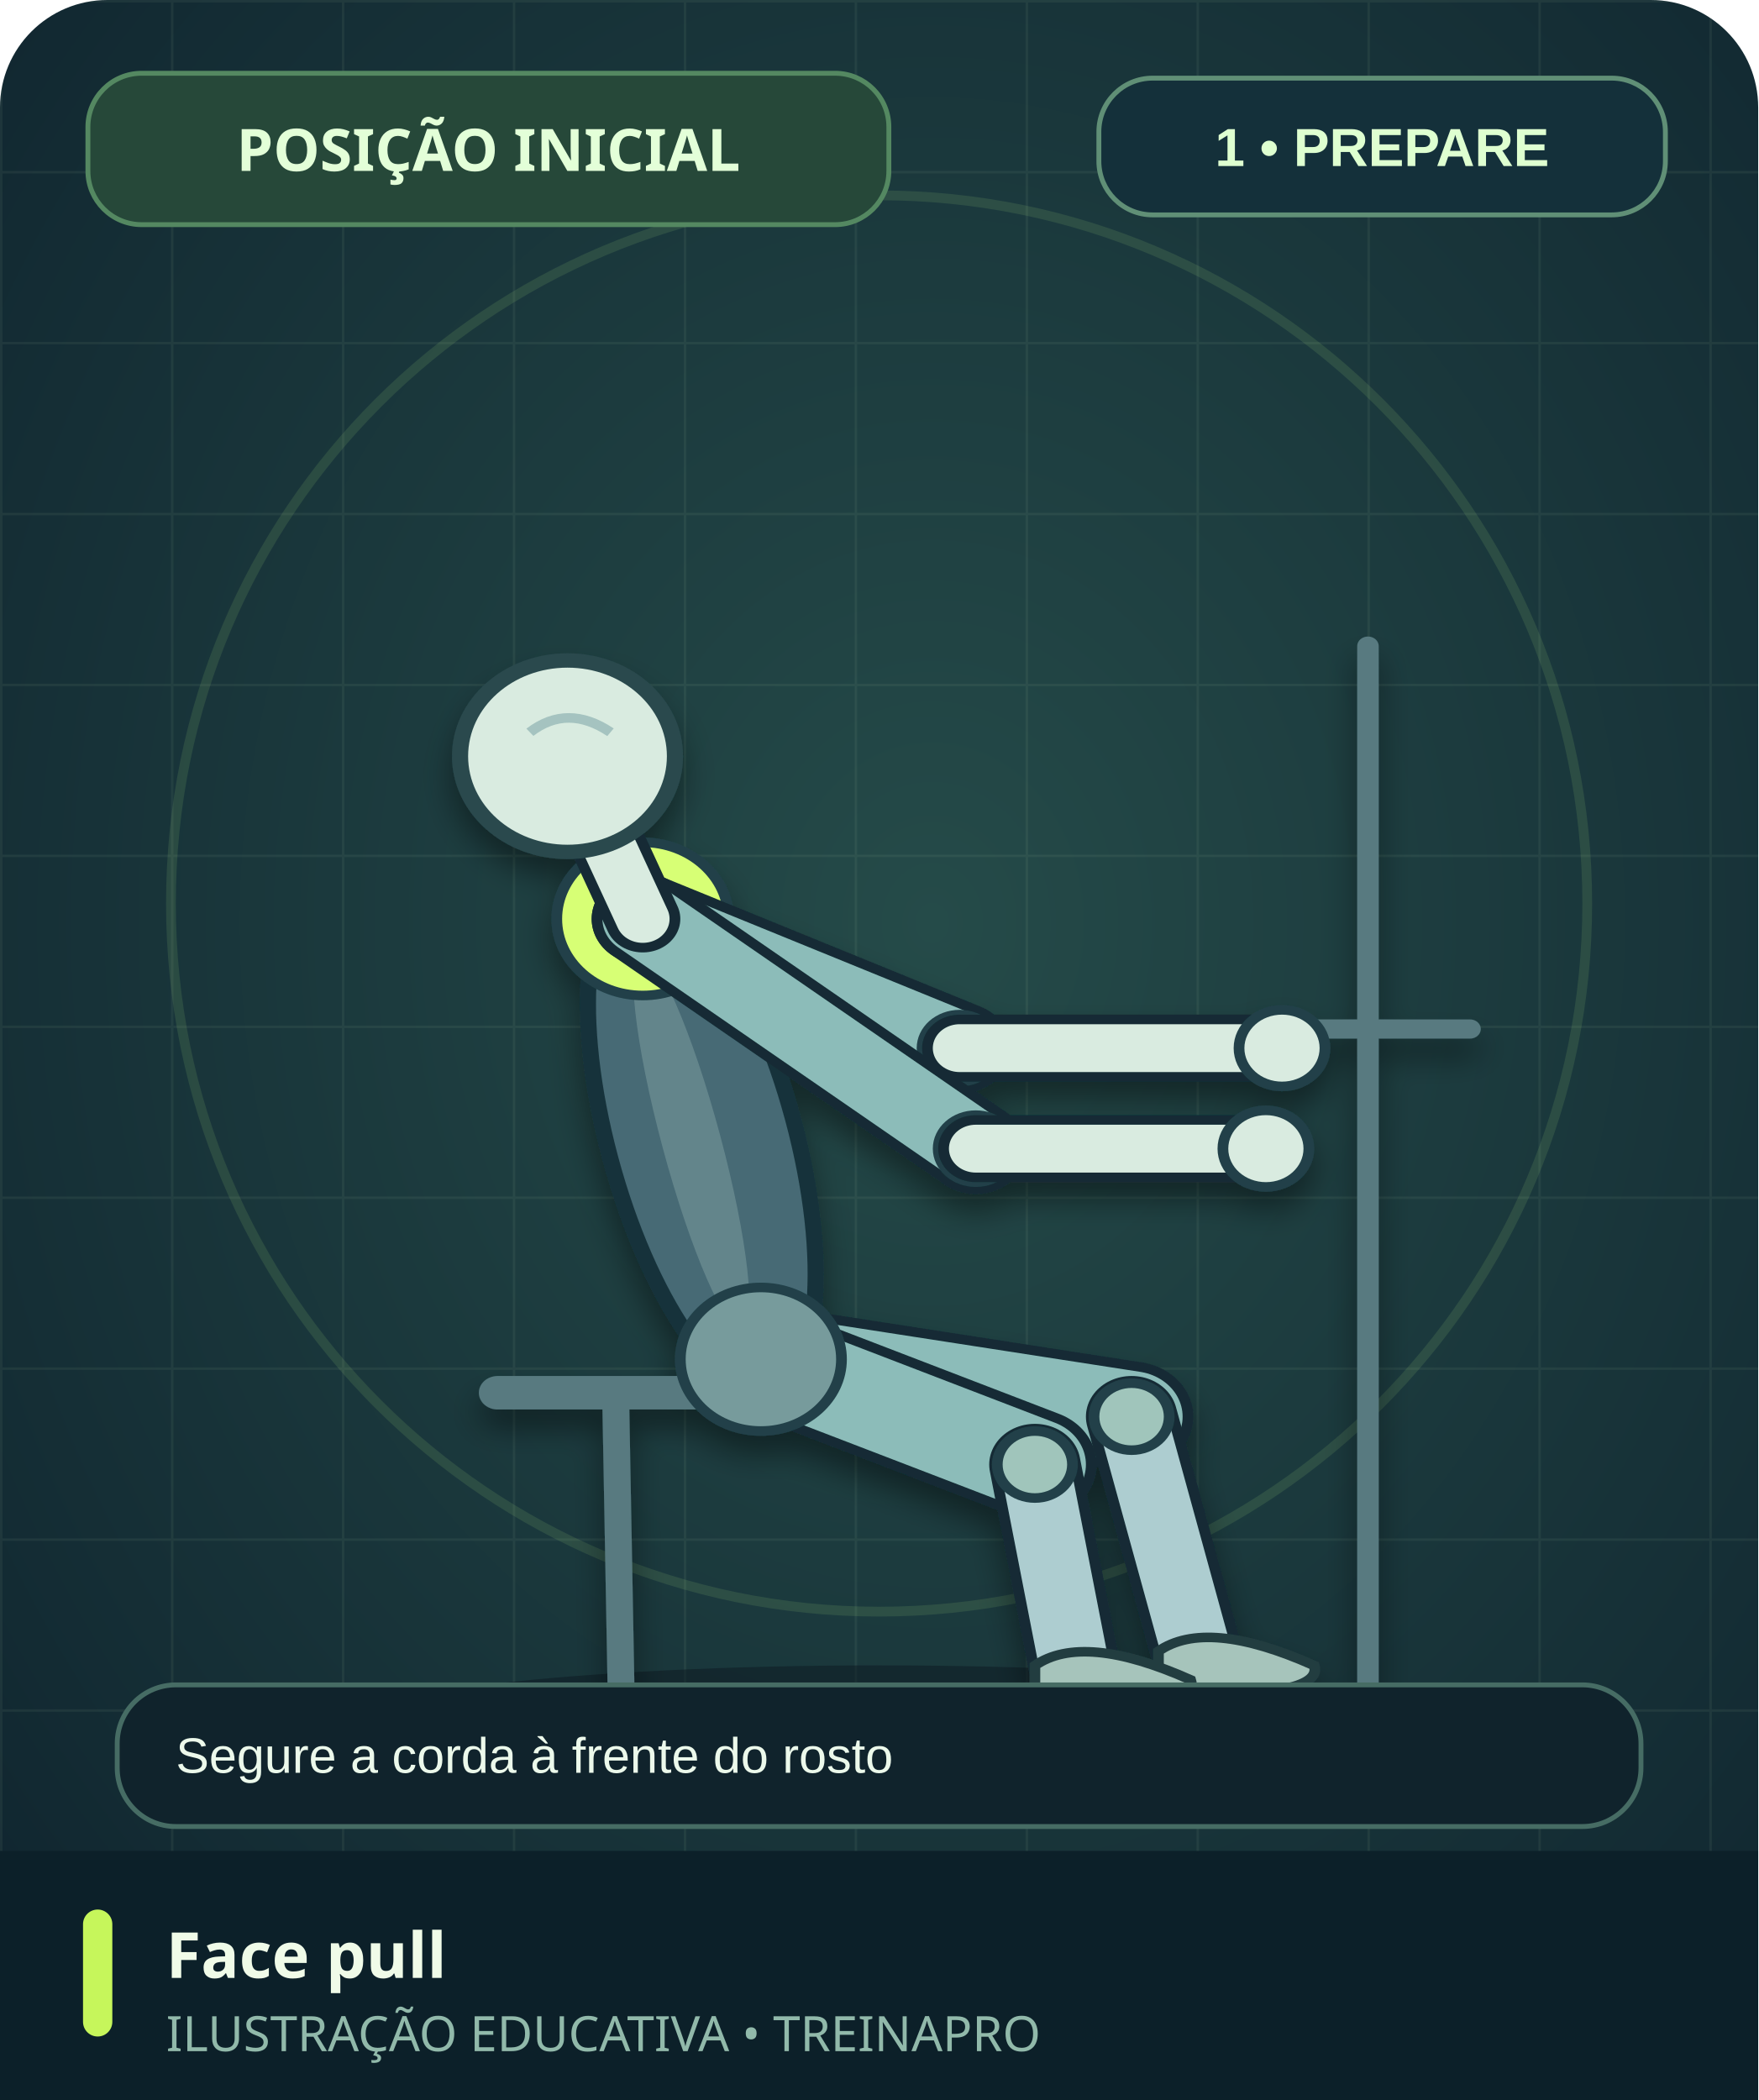
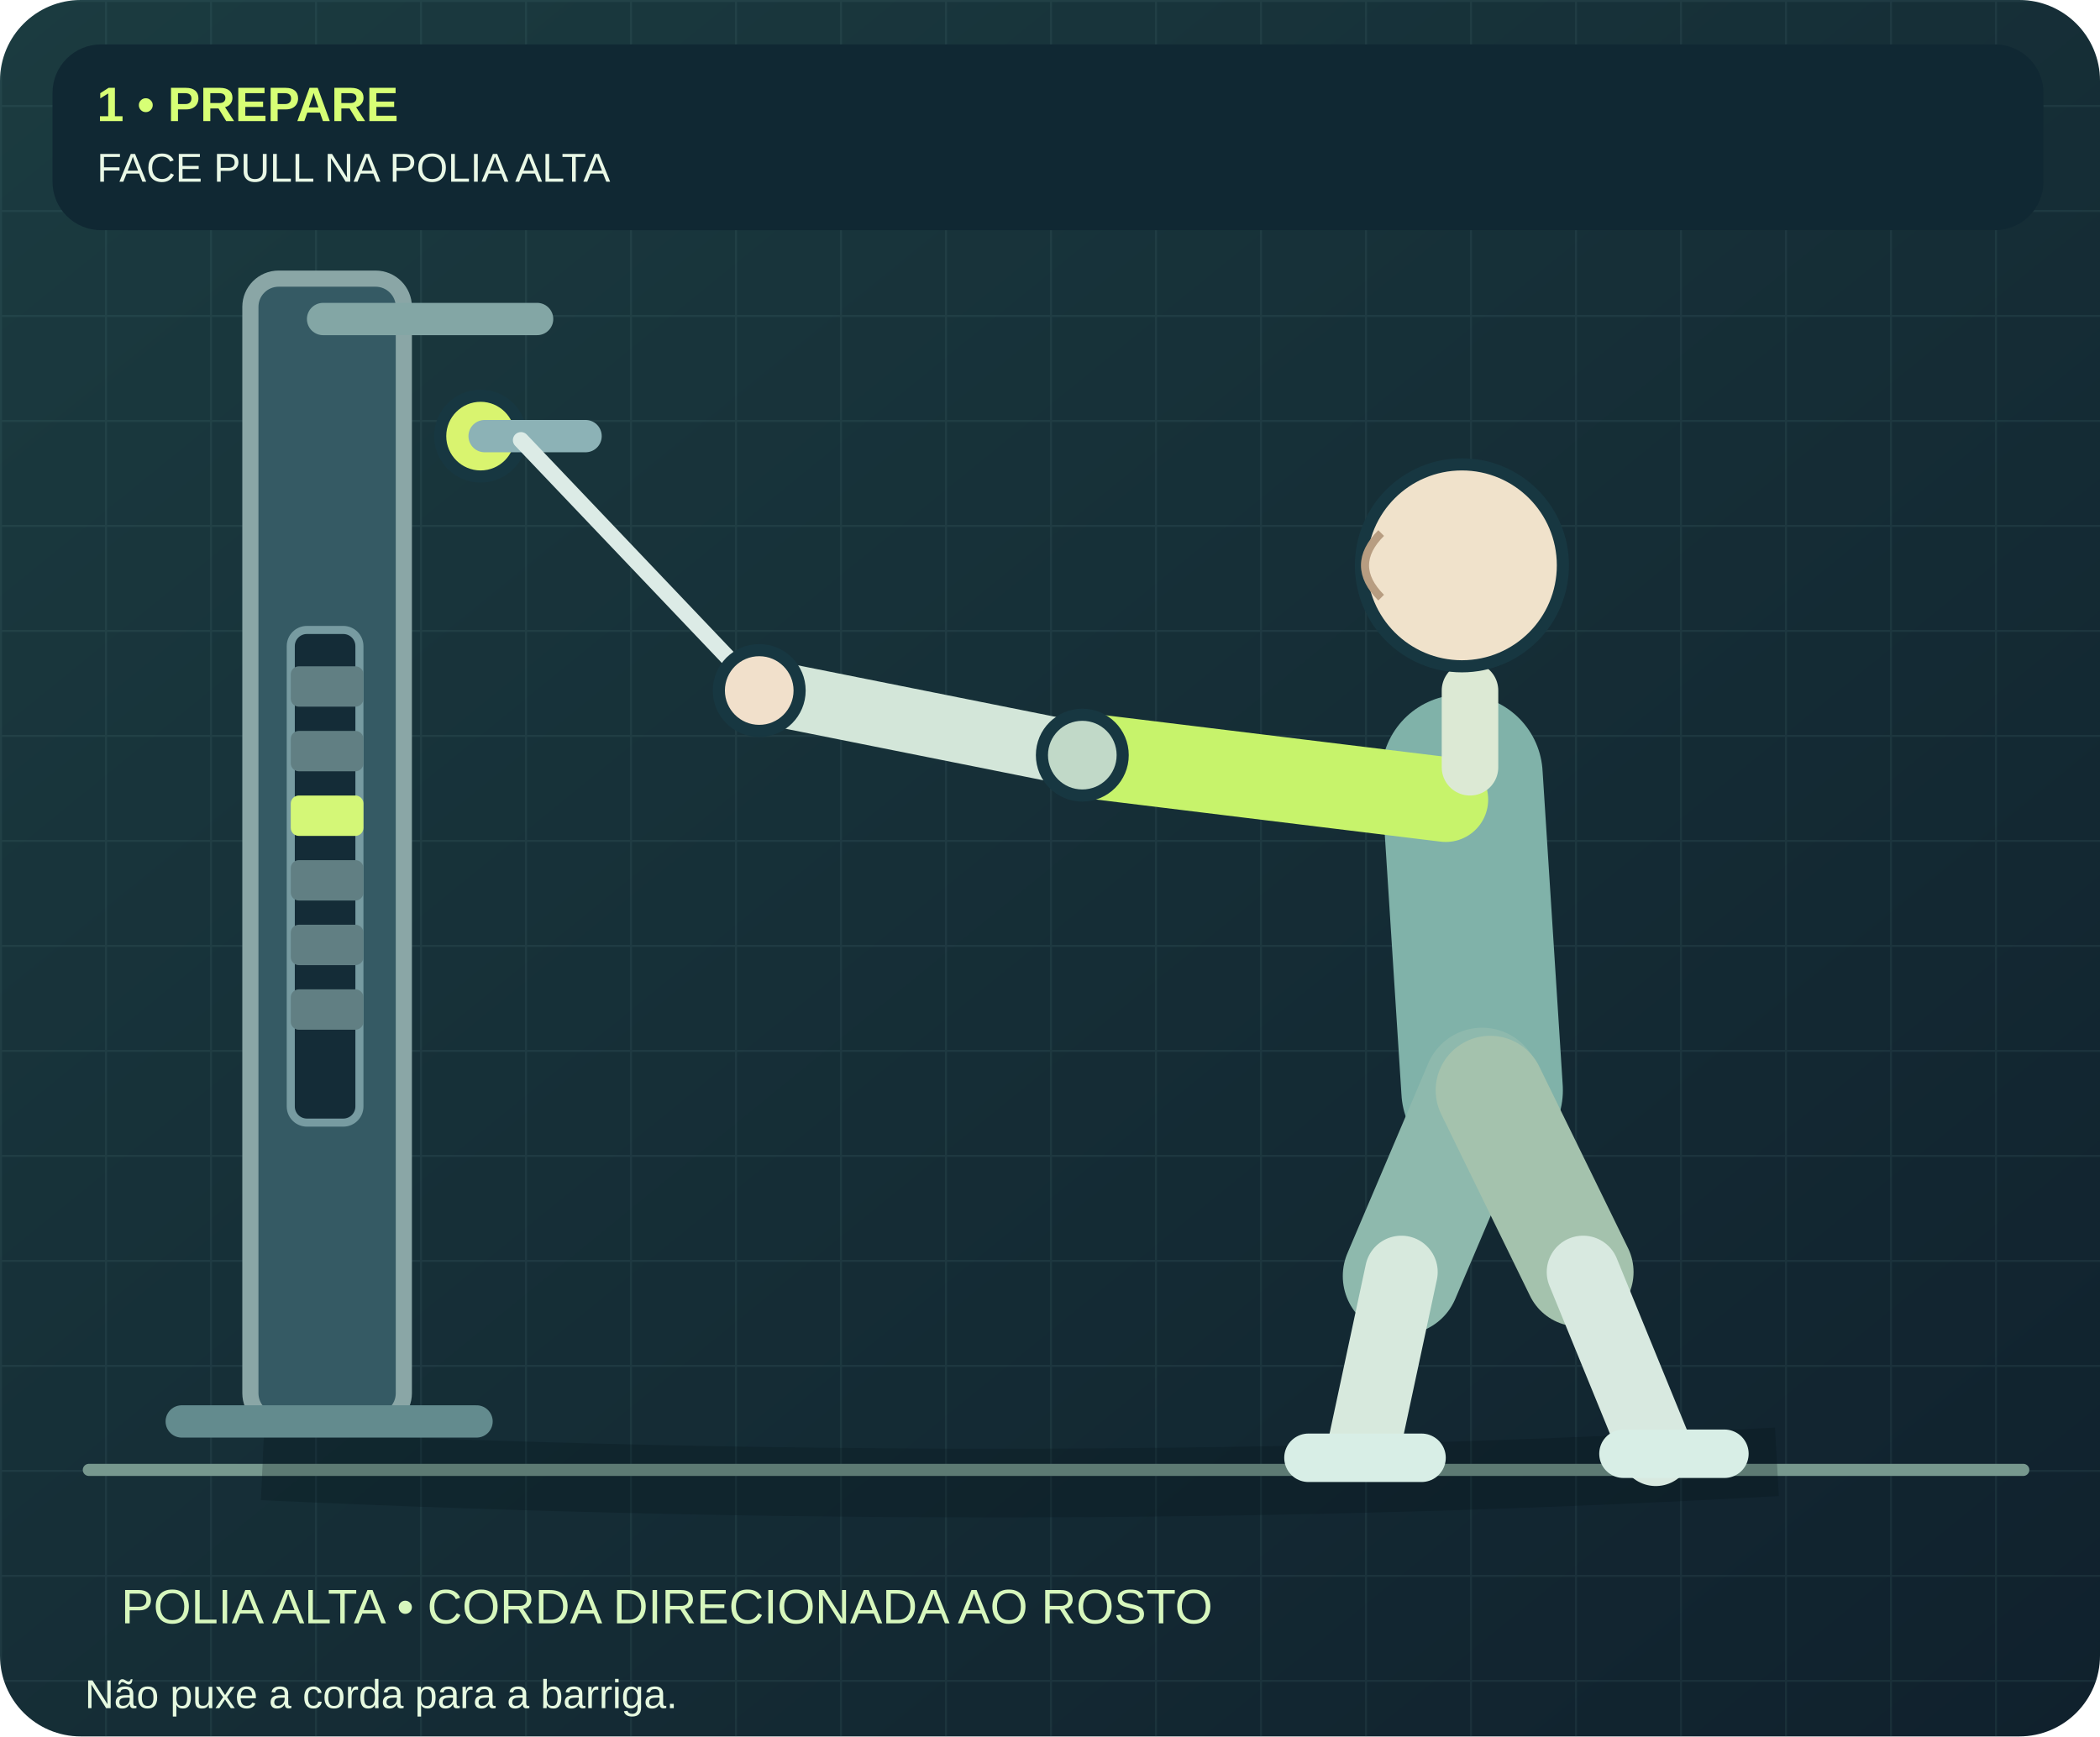
- <svg xmlns="http://www.w3.org/2000/svg" viewBox="0 0 360 430" role="img" aria-labelledby="title desc">
+ <svg xmlns="http://www.w3.org/2000/svg" viewBox="0 0 520 430" role="img" aria-labelledby="title desc">
  <defs>
-     <radialGradient id="bg" cx=".53" cy=".44" r=".78">
-       <stop stop-color="#254b49" />
-       <stop offset="1" stop-color="#0e222d" />
-     </radialGradient>
-     <pattern id="grid" width="35" height="35" patternUnits="userSpaceOnUse">
-       <path d="M35 0H0V35" stroke="#bddcb8" stroke-opacity=".07" fill="none" />
+     <linearGradient id="bg" x1="0" x2="1" y1="0" y2="1">
+       <stop stop-color="#1b3b40" />
+       <stop offset="1" stop-color="#10212d" />
+     </linearGradient>
+     <pattern id="grid" width="26" height="26" patternUnits="userSpaceOnUse">
+       <path d="M26 0H0V26" stroke="#74a5a2" stroke-opacity=".1" fill="none" />
    </pattern>
-     <filter id="glow" x="-30%" y="-30%" width="160%" height="160%">
-       <feDropShadow dx="0" dy="4" stdDeviation="3" flood-color="#000" flood-opacity=".40" />
-     </filter>
  </defs>
-   <rect width="360" height="430" rx="22" fill="url(#bg)" />
-   <rect width="360" height="430" rx="22" fill="url(#grid)" />
-   <ellipse cx="180" cy="354" rx="112" ry="13" fill="#0b1820" opacity=".50" />
-   <circle cx="180" cy="185" r="145" fill="none" stroke="#b5ef80" stroke-opacity=".12" stroke-width="2" />
-   <rect x="18" y="15" width="164" height="31" rx="11" fill="#264839" stroke="#548861" />
-   <text x="100" y="35" text-anchor="middle" fill="#e3ffd8" font-family="sans-serif" font-size="12" font-weight="bold">POSIÇÃO INICIAL</text>
-   <g transform="translate(37 49) scale(1.1 .98)" filter="url(#glow)">
-     <line x1="59" y1="241" x2="127" y2="241" stroke="#587a80" stroke-width="7" stroke-linecap="round" />
-     <line x1="81" y1="244" x2="82" y2="305" stroke="#587a80" stroke-width="5" stroke-linecap="round" />
-     <line x1="221" y1="85" x2="221" y2="305" stroke="#587a80" stroke-width="4" stroke-linecap="round" />
-     <line x1="210" y1="165" x2="240" y2="165" stroke="#587a80" stroke-width="4" stroke-linecap="round" />
-     <line x1="108" y1="234" x2="177" y2="246" stroke="#122c34" stroke-width="23" stroke-linecap="round" />
-     <line x1="108" y1="234" x2="177" y2="246" stroke="#8cbcb9" stroke-width="19" stroke-linecap="round" />
-     <line x1="177" y1="246" x2="190" y2="299" stroke="#122c34" stroke-width="17" stroke-linecap="round" />
-     <line x1="177" y1="246" x2="190" y2="299" stroke="#adcdd0" stroke-width="13" stroke-linecap="round" />
-     <circle cx="177" cy="246" r="7" fill="#a0c5bb" stroke="#214149" stroke-width="2" />
-     <path d="M182 295 Q191 288 211 298 Q213 305 182 304Z" fill="#a6c4bb" stroke="#243c40" stroke-width="2" />
-     <line x1="108" y1="234" x2="159" y2="256" stroke="#122c34" stroke-width="23" stroke-linecap="round" />
-     <line x1="108" y1="234" x2="159" y2="256" stroke="#8cbcb9" stroke-width="19" stroke-linecap="round" />
-     <line x1="159" y1="256" x2="167" y2="302" stroke="#122c34" stroke-width="17" stroke-linecap="round" />
-     <line x1="159" y1="256" x2="167" y2="302" stroke="#adcdd0" stroke-width="13" stroke-linecap="round" />
-     <circle cx="159" cy="256" r="7" fill="#a0c5bb" stroke="#214149" stroke-width="2" />
-     <path d="M159 298 Q168 291 188 301 Q190 308 159 307Z" fill="#a6c4bb" stroke="#243c40" stroke-width="2" />
-     <ellipse cx="97.0" cy="188.0" rx="17.5" ry="54.30" transform="rotate(-13.45 97.0 188.0)" fill="#466a75" stroke="#18333b" stroke-width="3" />
-     <ellipse cx="95.0" cy="188.0" rx="5.5" ry="40.30" transform="rotate(-13.45 97.0 188.0)" fill="#deefe3" opacity=".2" />
-     <circle cx="108" cy="234" r="15" fill="#779b9c" stroke="#214149" stroke-width="2" />
-     <circle cx="86" cy="142" r="16" fill="#d7ff75" stroke="#214149" stroke-width="2" />
-     <line x1="86" y1="142" x2="145" y2="169" stroke="#122c34" stroke-width="19" stroke-linecap="round" />
-     <line x1="86" y1="142" x2="145" y2="169" stroke="#8cbcb9" stroke-width="15" stroke-linecap="round" />
-     <circle cx="145" cy="169" r="7" fill="#91bbba" stroke="#214149" stroke-width="2" />
-     <line x1="145" y1="169" x2="205" y2="169" stroke="#122c34" stroke-width="14" stroke-linecap="round" />
-     <line x1="145" y1="169" x2="205" y2="169" stroke="#d9ebe0" stroke-width="10" stroke-linecap="round" />
-     <circle cx="205" cy="169" r="8" fill="#d9ebe0" stroke="#214149" stroke-width="2" />
-     <line x1="86" y1="142" x2="148" y2="190" stroke="#122c34" stroke-width="19" stroke-linecap="round" />
-     <line x1="86" y1="142" x2="148" y2="190" stroke="#8cbcb9" stroke-width="15" stroke-linecap="round" />
-     <circle cx="148" cy="190" r="7" fill="#91bbba" stroke="#214149" stroke-width="2" />
-     <line x1="148" y1="190" x2="202" y2="190" stroke="#122c34" stroke-width="14" stroke-linecap="round" />
-     <line x1="148" y1="190" x2="202" y2="190" stroke="#d9ebe0" stroke-width="10" stroke-linecap="round" />
-     <circle cx="202" cy="190" r="8" fill="#d9ebe0" stroke="#214149" stroke-width="2" />
-     <line x1="86" y1="142" x2="72" y2="108" stroke="#122c34" stroke-width="14" stroke-linecap="round" />
-     <line x1="86" y1="142" x2="72" y2="108" stroke="#d9ebe0" stroke-width="10" stroke-linecap="round" />
-     <circle cx="72" cy="108" r="20" fill="#d9ebe0" stroke="#2a4a4e" stroke-width="3" />
-     <path d="M65 103 Q72 97 80 103" fill="none" stroke="#82a8aa" stroke-width="2" opacity=".6" />
-   </g>
-   <rect x="0" y="379" width="360" height="51" fill="#0c2029" />
-   <rect x="17" y="391" width="6" height="26" rx="3" fill="#c6f65b" />
-   <text x="34" y="405" fill="#f0fbe8" font-family="sans-serif" font-size="13" font-weight="bold">Face pull</text>
-   <text x="34" y="420" fill="#91b9aa" font-family="sans-serif" font-size="10">ILUSTRAÇÃO EDUCATIVA • TREINAPRO</text>
-   <g aria-hidden="true">
-     <rect x="225" y="16" rx="11" width="116" height="28" fill="#14303a" stroke="#608f76" />
-     <text x="283" y="34" text-anchor="middle" fill="#deffd0" font-size="11" font-family="Arial,sans-serif" font-weight="bold">1 • PREPARE</text>
-     <rect x="24" y="345" rx="12" width="312" height="29" fill="#10232c" stroke="#466c64" />
-     <text x="36" y="363" fill="#ecf9eb" font-size="10.2" font-family="Arial,sans-serif">Segure a corda à frente do rosto</text>
-   </g>
+   <rect width="100%" height="100%" fill="url(#bg)" rx="20" />
+   <rect width="100%" height="100%" fill="url(#grid)" rx="20" />
+   <rect x="13" y="11" width="493" height="46" rx="12" fill="#102833" />
+   <text x="24" y="30" font-size="12" font-weight="700" font-family="Arial,sans-serif" fill="#d7ff75">1 • PREPARE</text>
+   <text x="24" y="45" font-size="10" font-family="Arial,sans-serif" fill="#e9f8e6">FACE PULL NA POLIA ALTA</text>
+   <path d="M22 364H501" stroke="#77988e" stroke-width="3" stroke-linecap="round" />
+   <path d="M65 363Q260 372 440 362" stroke="#020c12" stroke-width="17" opacity=".22" />
+   <rect x="62" y="69" width="38" height="283" rx="7" fill="#355a64" stroke="#8aa6a6" stroke-width="4" />
+   <rect x="72" y="156" width="17" height="122" rx="4" fill="#142c37" stroke="#779ba1" stroke-width="2" />
+   <rect x="72" y="165" width="18" height="10" rx="2" fill="#617f83" />
+   <rect x="72" y="181" width="18" height="10" rx="2" fill="#617f83" />
+   <rect x="72" y="197" width="18" height="10" rx="2" fill="#d4f777" />
+   <rect x="72" y="213" width="18" height="10" rx="2" fill="#617f83" />
+   <rect x="72" y="229" width="18" height="10" rx="2" fill="#617f83" />
+   <rect x="72" y="245" width="18" height="10" rx="2" fill="#617f83" />
+   <line x1="45" y1="352" x2="118" y2="352" stroke="#638b8e" stroke-width="8" stroke-linecap="round" />
+   <line x1="80" y1="79" x2="133" y2="79" stroke="#83a6a5" stroke-width="8" stroke-linecap="round" />
+   <circle cx="119" cy="108" r="10" fill="#d9f46f" stroke="#173741" stroke-width="3" />
+   <line x1="120" y1="108" x2="145" y2="108" stroke="#8cb2b6" stroke-width="8" stroke-linecap="round" />
+   <line x1="129" y1="109" x2="188" y2="171" stroke="#dcebe6" stroke-width="4" stroke-linecap="round" />
+   <line x1="362" y1="192" x2="367" y2="270" stroke="#80b2a9" stroke-width="40" stroke-linecap="round" />
+   <line x1="367" y1="269" x2="347" y2="316" stroke="#8eb9ad" stroke-width="29" stroke-linecap="round" />
+   <line x1="347" y1="315" x2="338" y2="357" stroke="#d7e9dd" stroke-width="18" stroke-linecap="round" />
+   <line x1="369" y1="270" x2="391" y2="315" stroke="#a4c2ad" stroke-width="27" stroke-linecap="round" />
+   <line x1="392" y1="315" x2="410" y2="359" stroke="#d8e9e0" stroke-width="18" stroke-linecap="round" />
+   <line x1="324" y1="361" x2="352" y2="361" stroke="#d8eee6" stroke-width="12" stroke-linecap="round" />
+   <line x1="402" y1="360" x2="427" y2="360" stroke="#d8eee6" stroke-width="12" stroke-linecap="round" />
+   <line x1="358" y1="198" x2="268" y2="187" stroke="#c7f36b" stroke-width="21" stroke-linecap="round" />
+   <line x1="268" y1="187" x2="188" y2="171" stroke="#d3e6d9" stroke-width="16" stroke-linecap="round" />
+   <circle cx="268" cy="187" r="10" fill="#c1d9c8" stroke="#173741" stroke-width="3" />
+   <circle cx="188" cy="171" r="10" fill="#f1e0cb" stroke="#173741" stroke-width="3" />
+   <line x1="364" y1="171" x2="364" y2="190" stroke="#dce9d4" stroke-width="14" stroke-linecap="round" />
+   <circle cx="362" cy="140" r="25" fill="#f0e2cb" stroke="#173741" stroke-width="3" />
+   <path d="M342 132q-8 8 0 16" fill="none" stroke="#b79d81" stroke-width="2" />
+   <text x="30" y="402" font-family="Arial,sans-serif" font-size="12" fill="#d7f7bd">POLIA ALTA • CORDA DIRECIONADA AO ROSTO</text>
+   <text x="21" y="423" font-size="10" font-family="Arial,sans-serif" fill="#e6f9e0">Não puxe a corda para a barriga.</text>
</svg>
